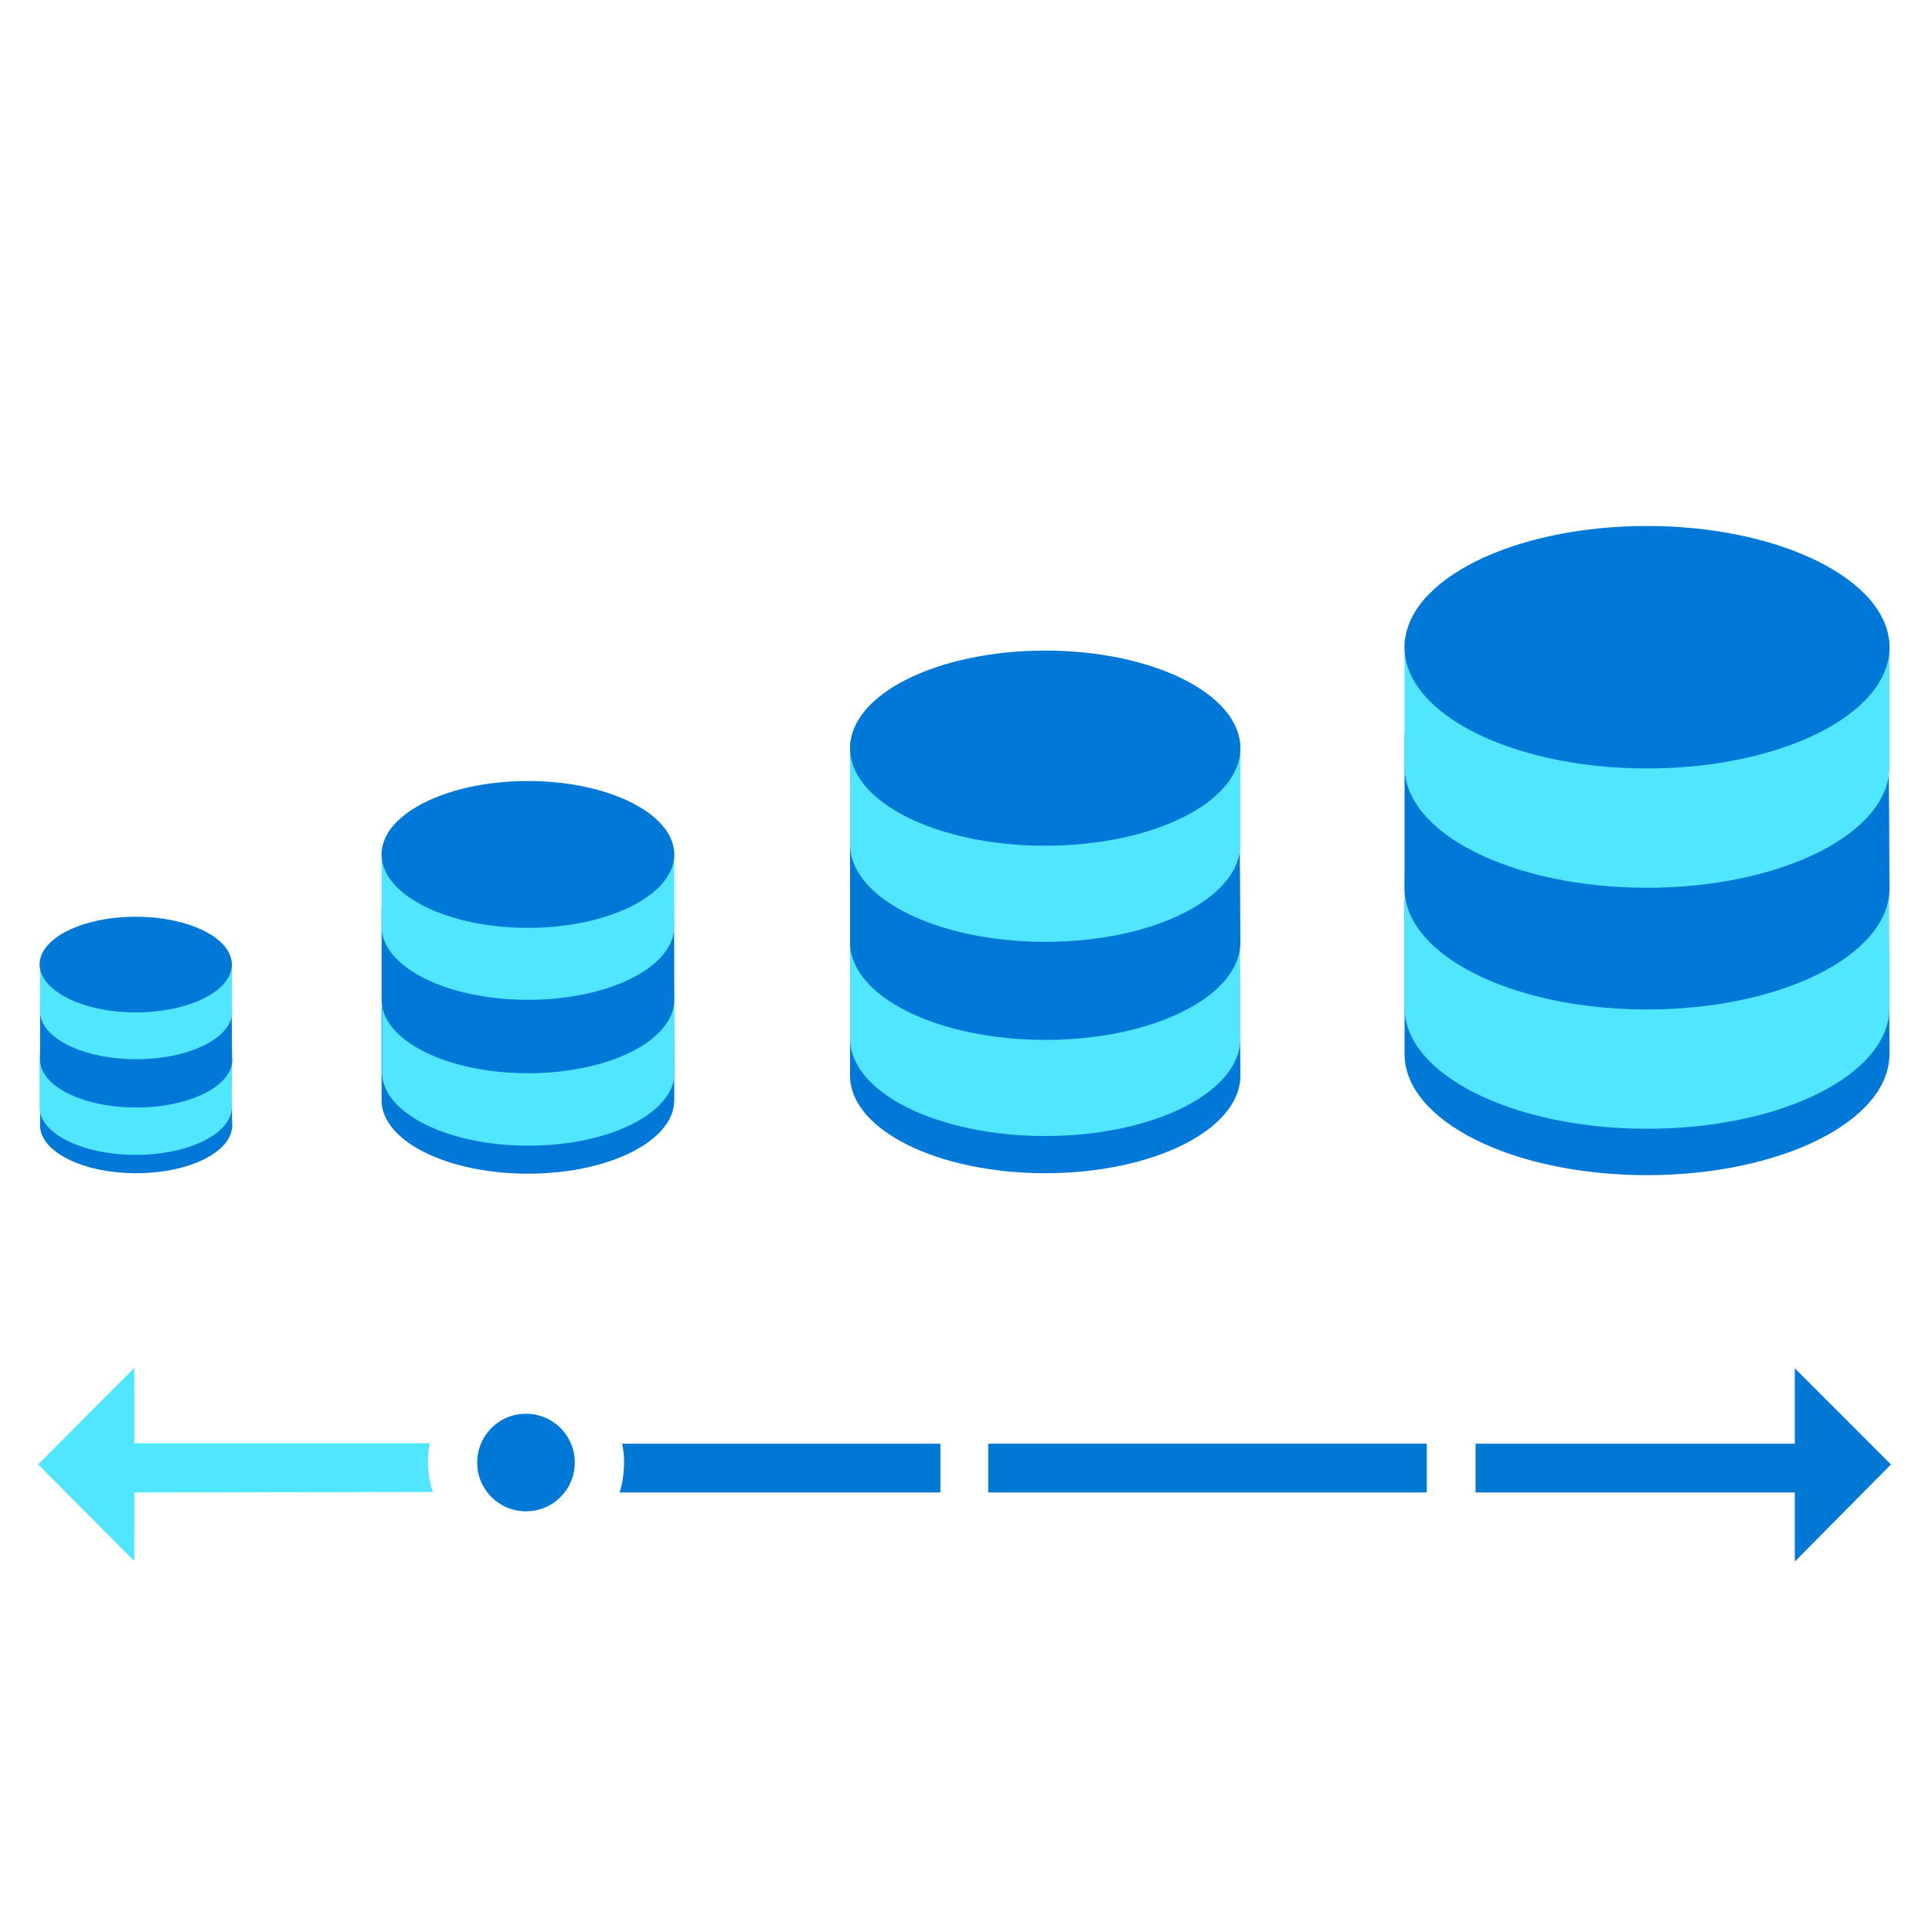
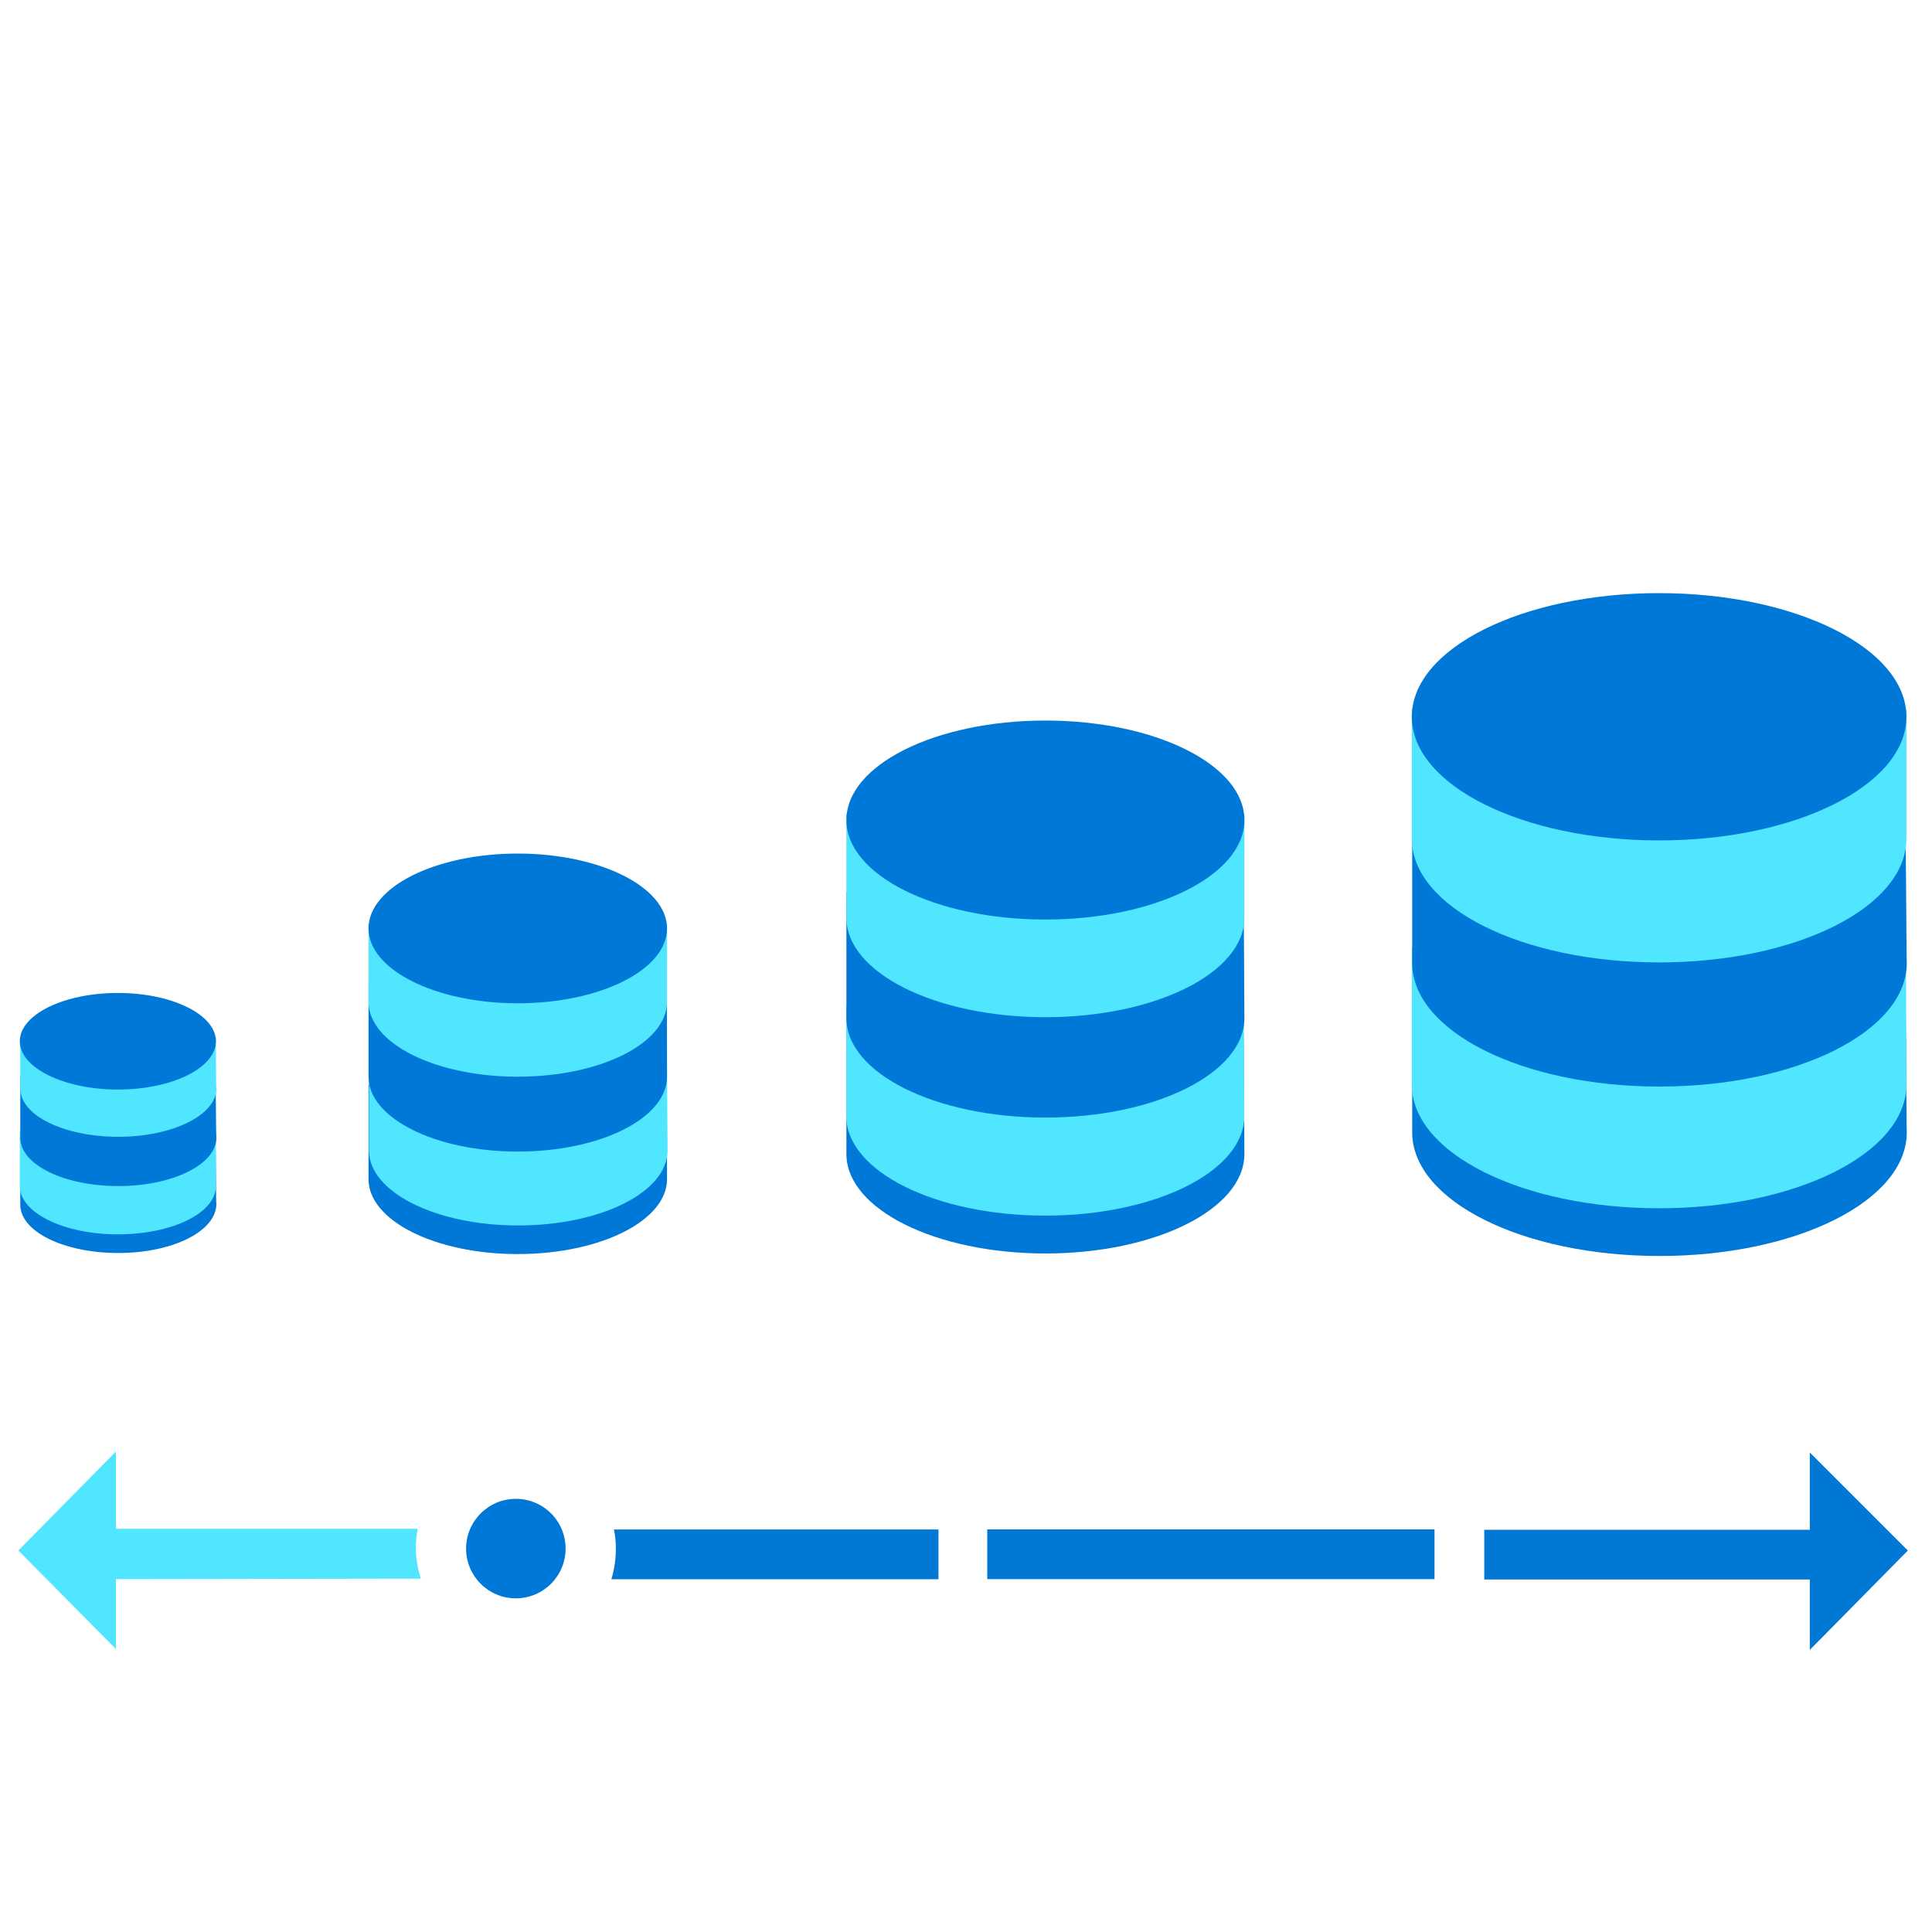
- <svg xmlns="http://www.w3.org/2000/svg" version="1.1" id="Layer_1" x="0px" y="0px" viewBox="0 0 400 400" style="enable-background:new 0 0 400 400;" xml:space="preserve">
-   <style type="text/css">
- 	.st0{fill:#0078D7;}
- 	.st1{fill:#50E6FF;}
- 	.st2{fill:#0078D4;}
- </style>
-   <path class="st0" d="M390.9,186.4H290.8v31.8c0,13.9,22.4,25.1,50.2,25.1c27.7,0,50.2-11.2,50.2-25.1  C391.2,218.2,391.1,186.6,390.9,186.4z" />
-   <path class="st1" d="M391.1,180.8l0.1,27.8c0,13.9-22.4,25.1-50.2,25.1c-27.7,0-50.2-11.2-50.2-25.1v-27.8H391.1z" />
-   <path class="st0" d="M390.9,152.1H290.8v31.8c0,13.9,22.4,25.1,50.2,25.1c27.7,0,50.2-11.2,50.2-25.1  C391.2,183.8,391.1,152.3,390.9,152.1z" />
-   <path class="st1" d="M391.2,132.4H290.8v26.3c0,13.9,22.4,25.1,50.2,25.1c27.7,0,50.2-11.2,50.2-25.1  C391.2,158.7,391.2,132.6,391.2,132.4z" />
-   <path class="st0" d="M341,159.1c27.7,0,50.2-11.2,50.2-25.1c0-13.8-22.5-25.1-50.2-25.1c-27.7,0-50.2,11.2-50.2,25.1  C290.8,147.9,313.3,159.1,341,159.1z" />
-   <path class="st0" d="M256.6,197.1H176v25.6c0,11.2,18.1,20.2,40.4,20.2s40.4-9,40.4-20.2C256.8,222.7,256.7,197.3,256.6,197.1z" />
-   <path class="st1" d="M256.7,192.6l0.1,22.4c0,11.2-18.1,20.2-40.4,20.2s-40.4-9-40.4-20.2v-22.4L256.7,192.6" />
-   <path class="st0" d="M256.6,169.5H176v25.6c0,11.2,18.1,20.2,40.4,20.2s40.4-9,40.4-20.2C256.8,195.1,256.7,169.7,256.6,169.5z" />
-   <path class="st1" d="M256.8,153.6H176v21.2c0,11.2,18.1,20.2,40.4,20.2s40.4-9,40.4-20.2C256.8,174.9,256.8,153.8,256.8,153.6z" />
-   <path class="st0" d="M216.4,175.1c22.3,0,40.4-9,40.4-20.2c0-11.2-18.1-20.2-40.4-20.2s-40.4,9-40.4,20.2  C176,166.1,194.1,175.1,216.4,175.1z" />
-   <path class="st0" d="M139.5,208.6H79v19.2c0,8.4,13.5,15.2,30.3,15.2c16.8,0,30.3-6.8,30.3-15.2  C139.6,227.8,139.6,208.7,139.5,208.6z" />
-   <path class="st1" d="M139.6,205.2l0.1,16.8c0,8.4-13.5,15.2-30.3,15.2c-16.8,0-30.3-6.8-30.3-15.2v-16.8H139.6z" />
-   <path class="st0" d="M139.5,187.9H79V207c0,8.4,13.5,15.2,30.3,15.2c16.8,0,30.3-6.8,30.3-15.2C139.6,207,139.6,188,139.5,187.9z" />
-   <path class="st1" d="M139.6,175.9H79v15.9c0,8.4,13.5,15.2,30.3,15.2c16.8,0,30.3-6.8,30.3-15.2  C139.6,191.8,139.6,176.1,139.6,175.9z" />
-   <path class="st0" d="M109.3,192.1c16.7,0,30.3-6.8,30.3-15.2c0-8.4-13.6-15.2-30.3-15.2c-16.7,0-30.3,6.8-30.3,15.2  C79,185.3,92.6,192.1,109.3,192.1z" />
-   <path class="st0" d="M47.9,220.5H8.3V233c0,5.5,8.9,9.9,19.9,9.9c11,0,19.9-4.4,19.9-10C48,233,48,220.5,47.9,220.5z" />
-   <path class="st1" d="M48,218.2v11c0,5.5-8.9,9.9-19.9,9.9c-11,0-19.9-4.4-19.9-9.8v-11L48,218.2" />
-   <path class="st0" d="M47.9,206.8H8.3v12.6c0,5.5,8.9,9.9,19.9,9.9c11,0,19.9-4.4,19.9-9.9C48,219.4,48,206.9,47.9,206.8z" />
-   <path class="st1" d="M48,199H8.3v10.4c0,5.5,8.9,9.9,19.9,9.9c11,0,19.9-4.4,19.9-9.9C48,209.5,48,199.1,48,199z" />
-   <path class="st0" d="M28.1,209.6c11,0,19.9-4.4,19.9-9.9c0-5.5-8.9-9.9-19.9-9.9c-11,0-19.9,4.4-19.9,9.9  C8.3,205.2,17.2,209.6,28.1,209.6z" />
-   <path class="st0" d="M108.9,292.7c-5.6,0-10.1,4.5-10.1,10.1c0,5.6,4.5,10.1,10.1,10.1c5.6,0,10.1-4.5,10.1-10.1  C119,297.2,114.5,292.7,108.9,292.7z" />
-   <path class="st1" d="M89.6,308.9c-0.6-2-1-4-1-6.2c0-1.3,0.1-2.6,0.4-3.9H27.8v-15.6l-19.9,20l19.9,20V309L89.6,308.9L89.6,308.9z" />
-   <path class="st2" d="M128.8,298.9c0.3,1.3,0.4,2.6,0.4,3.9c0,2.2-0.3,4.2-0.9,6.2h66.4v-10.1H128.8z" />
-   <path class="st2" d="M295.4,298.9h-90.8V309h90.8V298.9z" />
-   <path class="st2" d="M391.5,303.2l-19.9-19.9v15.6h-66.1V309h66.1v14.3L391.5,303.2z" />
+ <svg xmlns="http://www.w3.org/2000/svg" id="dea117ee-5067-435f-aaad-f7bc96247d43" data-name="Layer 1" width="200" height="200" viewBox="0 0 200 200">
+   <defs>
+     <style>.aa36b18c-a330-412e-9dfe-271ec33ec6a7{fill:#0078d7;}.be042f47-8ae5-49b8-93fc-59955e655bff{fill:#50e6ff;}.c7b7b452-b675-454c-997d-7362068e981c{fill:#0078d4;}</style>
+   </defs>
+   <path class="aa36b18c-a330-412e-9dfe-271ec33ec6a7" d="M197.19,101h-51v16.22c0,7.09,11.42,12.8,25.6,12.8s25.6-5.71,25.6-12.8C197.35,117.17,197.3,101.06,197.19,101Z" />
+   <path class="be042f47-8ae5-49b8-93fc-59955e655bff" d="M197.3,98.1l0.05,14.18c0,7.09-11.42,12.8-25.6,12.8s-25.6-5.71-25.6-12.8V98.1H197.3Z" />
+   <path class="aa36b18c-a330-412e-9dfe-271ec33ec6a7" d="M197.19,83.47h-51V99.68c0,7.09,11.42,12.8,25.6,12.8s25.6-5.71,25.6-12.8C197.35,99.63,197.3,83.57,197.19,83.47Z" />
+   <path class="be042f47-8ae5-49b8-93fc-59955e655bff" d="M197.35,73.42H146.15V86.83c0,7.09,11.42,12.8,25.6,12.8s25.6-5.71,25.6-12.8V73.42Z" />
+   <path class="aa36b18c-a330-412e-9dfe-271ec33ec6a7" d="M171.75,87c14.12,0,25.6-5.71,25.6-12.8s-11.47-12.8-25.6-12.8-25.6,5.71-25.6,12.8S157.63,87,171.75,87Z" />
+   <path class="aa36b18c-a330-412e-9dfe-271ec33ec6a7" d="M128.71,106.41H87.62v13.05c0,5.71,9.23,10.3,20.6,10.3s20.6-4.59,20.6-10.3C128.82,119.47,128.76,106.51,128.71,106.41Z" />
+   <path class="be042f47-8ae5-49b8-93fc-59955e655bff" d="M128.76,104.12l0.05,11.42c0,5.71-9.23,10.3-20.6,10.3s-20.6-4.59-20.6-10.3V104.12h41.15" />
+   <path class="aa36b18c-a330-412e-9dfe-271ec33ec6a7" d="M128.71,92.34H87.62v13.05c0,5.71,9.23,10.3,20.6,10.3s20.6-4.59,20.6-10.3C128.82,105.39,128.76,92.44,128.71,92.34Z" />
+   <path class="be042f47-8ae5-49b8-93fc-59955e655bff" d="M128.82,84.23H87.62V95c0,5.71,9.23,10.3,20.6,10.3s20.6-4.59,20.6-10.3V84.23Z" />
+   <path class="aa36b18c-a330-412e-9dfe-271ec33ec6a7" d="M108.22,95.19c11.37,0,20.6-4.59,20.6-10.3s-9.23-10.3-20.6-10.3-20.6,4.59-20.6,10.3S96.84,95.19,108.22,95.19Z" />
+   <path class="aa36b18c-a330-412e-9dfe-271ec33ec6a7" d="M69,112.28H38.15v9.79c0,4.28,6.88,7.75,15.45,7.75s15.45-3.47,15.45-7.75C69.05,122.07,69.05,112.33,69,112.28Z" />
+   <path class="be042f47-8ae5-49b8-93fc-59955e655bff" d="M69.05,110.54l0.05,8.57c0,4.28-6.88,7.75-15.45,7.75s-15.45-3.47-15.45-7.75v-8.57H69.05Z" />
+   <path class="aa36b18c-a330-412e-9dfe-271ec33ec6a7" d="M69,101.72H38.15v9.74c0,4.28,6.88,7.75,15.45,7.75s15.45-3.47,15.45-7.75C69.05,111.46,69.05,101.77,69,101.72Z" />
+   <path class="be042f47-8ae5-49b8-93fc-59955e655bff" d="M69.05,95.6H38.15v8.11c0,4.28,6.88,7.75,15.45,7.75s15.45-3.47,15.45-7.75V95.6Z" />
+   <path class="aa36b18c-a330-412e-9dfe-271ec33ec6a7" d="M53.6,103.86c8.52,0,15.45-3.47,15.45-7.75s-6.93-7.75-15.45-7.75-15.45,3.47-15.45,7.75S45.09,103.86,53.6,103.86Z" />
+   <path class="aa36b18c-a330-412e-9dfe-271ec33ec6a7" d="M22.3,118.34H2.1v6.37c0,2.8,4.54,5,10.15,5s10.15-2.24,10.15-5.1C22.35,124.72,22.35,118.34,22.3,118.34Z" />
+   <path class="be042f47-8ae5-49b8-93fc-59955e655bff" d="M22.35,117.17v5.61c0,2.8-4.54,5-10.15,5s-10.15-2.24-10.15-5v-5.61l20.29-.05" />
+   <path class="aa36b18c-a330-412e-9dfe-271ec33ec6a7" d="M22.3,111.36H2.1v6.42c0,2.8,4.54,5,10.15,5s10.15-2.24,10.15-5C22.35,117.78,22.35,111.41,22.3,111.36Z" />
+   <path class="be042f47-8ae5-49b8-93fc-59955e655bff" d="M22.35,107.38H2.1v5.3c0,2.8,4.54,5,10.15,5s10.15-2.24,10.15-5C22.35,112.73,22.35,107.43,22.35,107.38Z" />
+   <path class="aa36b18c-a330-412e-9dfe-271ec33ec6a7" d="M12.2,112.79c5.61,0,10.15-2.24,10.15-5s-4.54-5-10.15-5-10.15,2.24-10.15,5S6.64,112.79,12.2,112.79Z" />
+   <path class="aa36b18c-a330-412e-9dfe-271ec33ec6a7" d="M53.4,155.16a5.15,5.15,0,1,0,5.15,5.15A5.14,5.14,0,0,0,53.4,155.16Z" />
+   <path class="be042f47-8ae5-49b8-93fc-59955e655bff" d="M43.56,163.42a10.8,10.8,0,0,1-.51-3.16,8.78,8.78,0,0,1,.2-2H12v-8L1.9,160.51,12,170.71v-7.24l31.51-.05h0Z" />
+   <path class="c7b7b452-b675-454c-997d-7362068e981c" d="M63.55,158.32a8.78,8.78,0,0,1,.2,2,10.77,10.77,0,0,1-.46,3.16H97.15v-5.15H63.55Z" />
+   <path class="c7b7b452-b675-454c-997d-7362068e981c" d="M148.5,158.32H102.2v5.15h46.3v-5.15Z" />
+   <path class="c7b7b452-b675-454c-997d-7362068e981c" d="M197.5,160.51l-10.15-10.15v8h-33.7v5.15h33.7v7.29Z" />
</svg>
